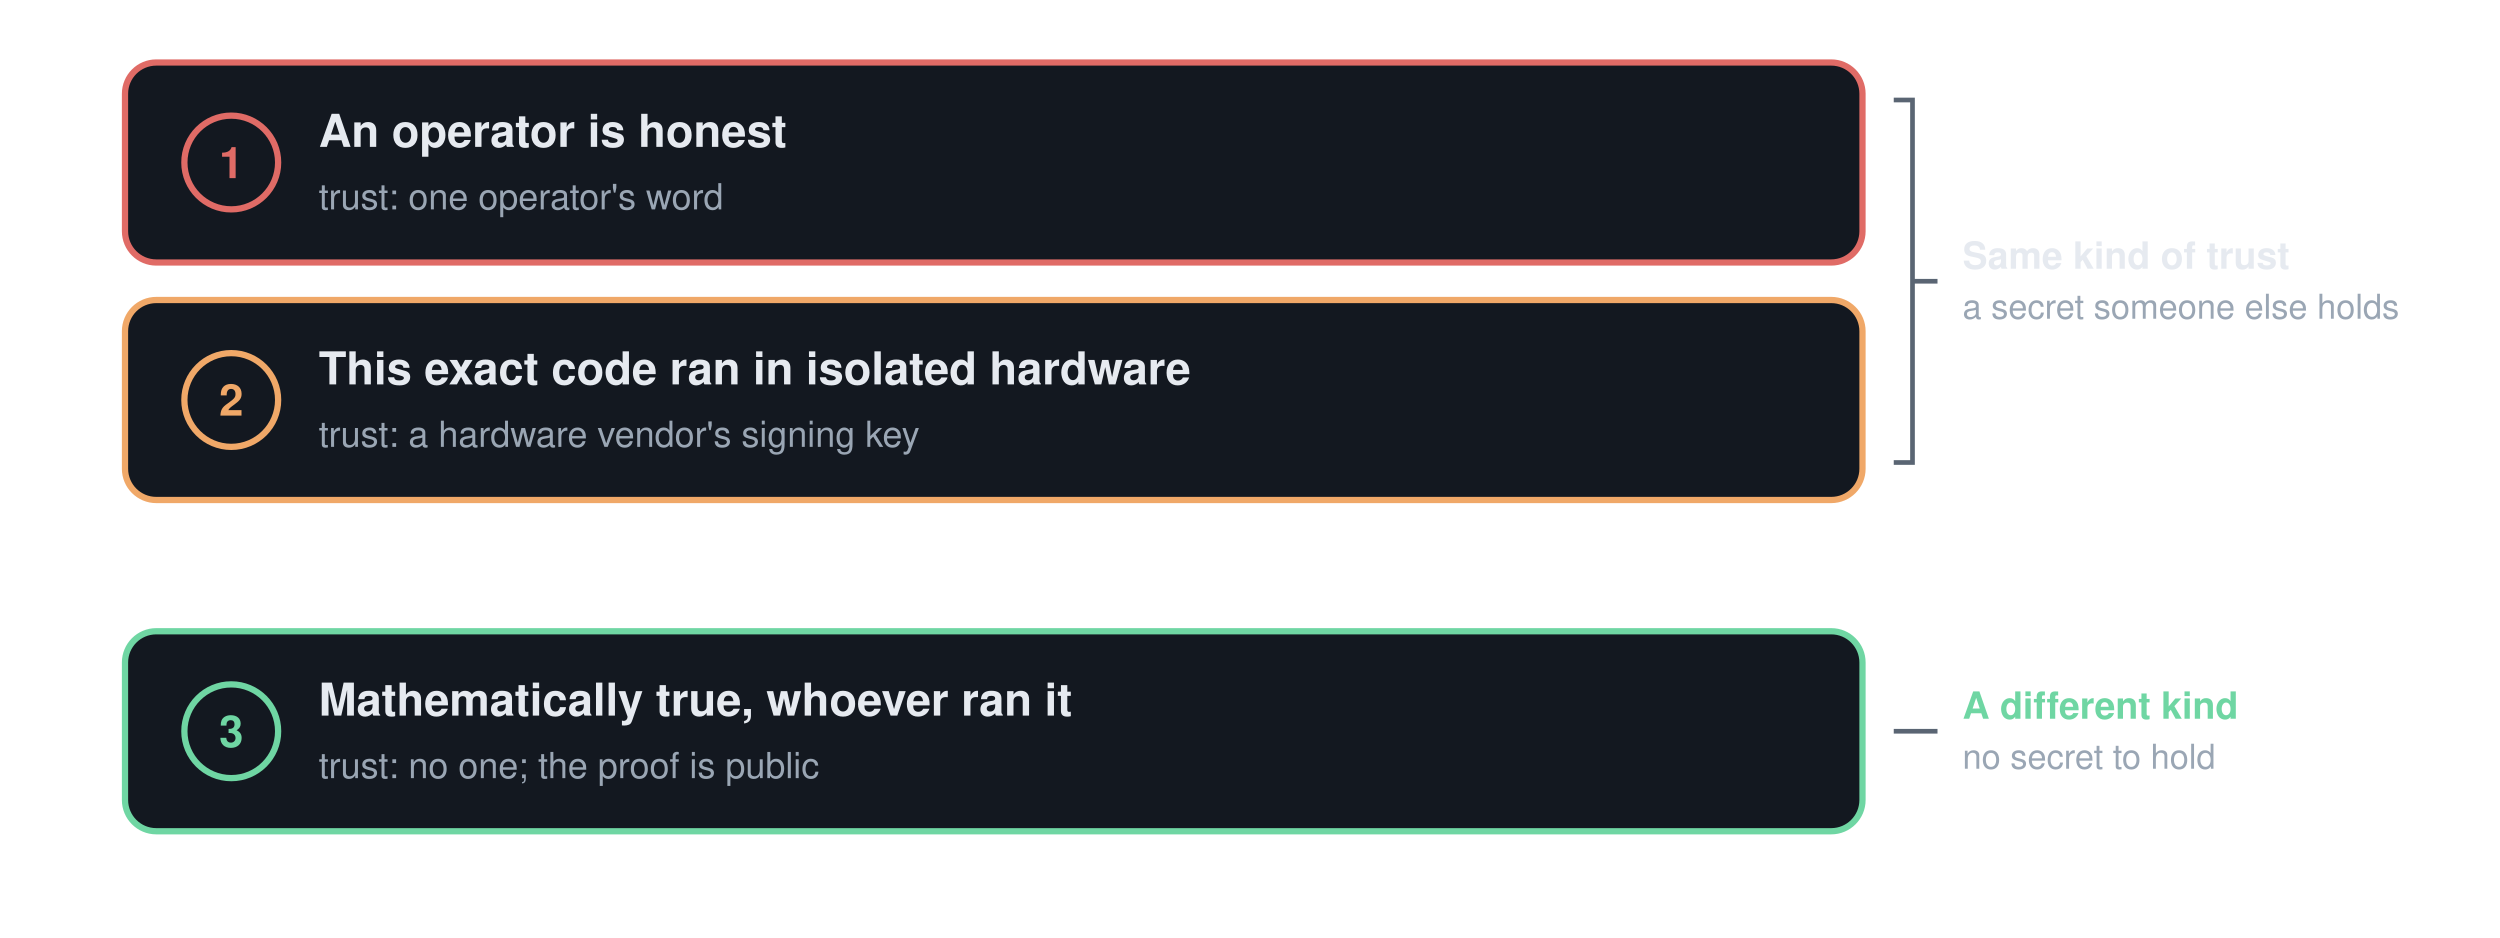
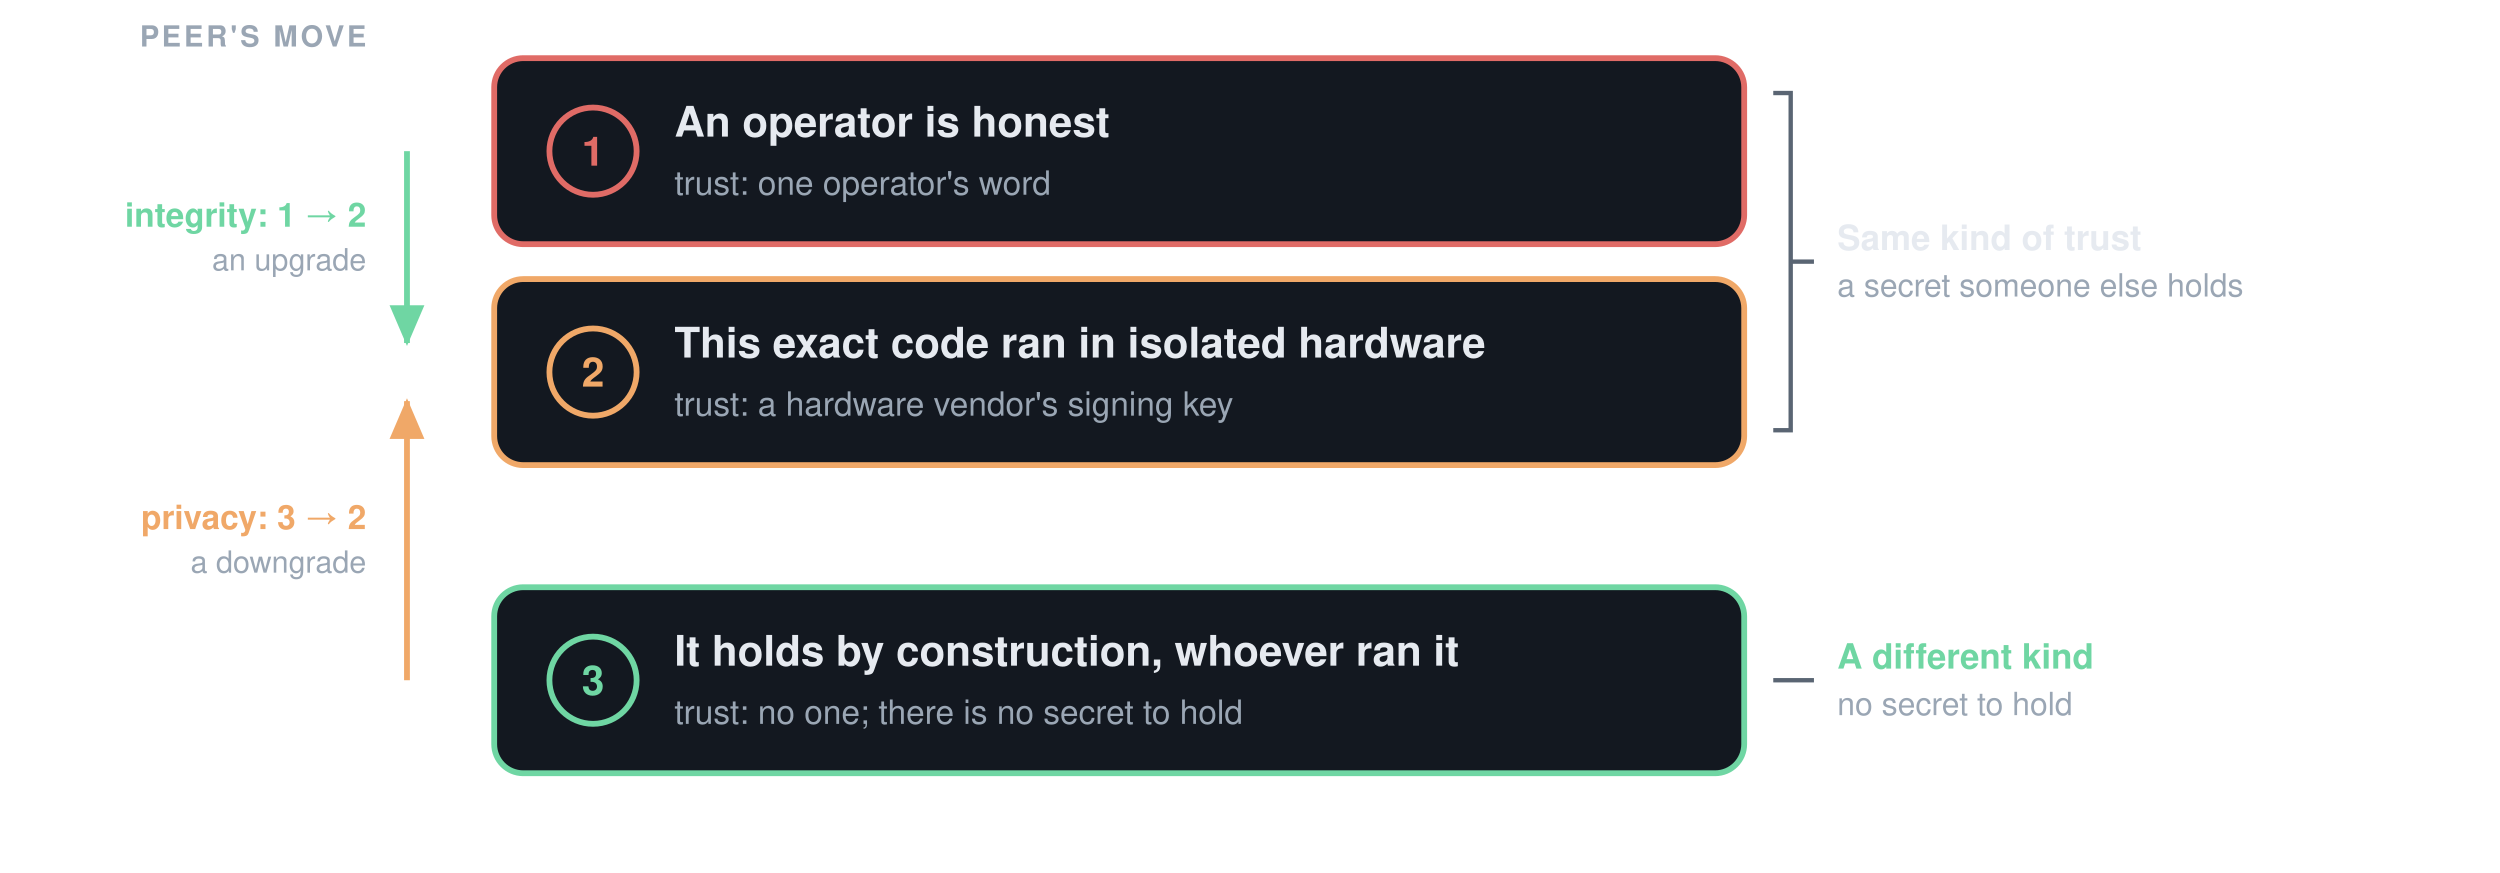
- <svg xmlns="http://www.w3.org/2000/svg" viewBox="0 0 800 300" width="800" height="300" font-family="-apple-system,BlinkMacSystemFont,'Segoe UI',Helvetica,Arial,sans-serif">
+ <svg xmlns="http://www.w3.org/2000/svg" viewBox="0 0 860 300" width="860" height="300" font-family="-apple-system,BlinkMacSystemFont,'Segoe UI',Helvetica,Arial,sans-serif">
  <defs>
+     <marker id="ah-int" markerWidth="9" markerHeight="8" refX="6.5" refY="3" orient="auto" markerUnits="strokeWidth">
+       <path d="M0,0 L7,3 L0,6 Z" fill="#6fd6a3" />
+     </marker>
+     <marker id="ah-priv" markerWidth="9" markerHeight="8" refX="6.5" refY="3" orient="auto" markerUnits="strokeWidth">
+       <path d="M0,0 L7,3 L0,6 Z" fill="#f0a868" />
+     </marker>
    <style>.strong{fill:#e6eaf0}.muted{fill:#9aa6b4}</style>
  </defs>
-   <rect x="40" y="20" width="556" height="64" rx="10" fill="#131820" stroke="#e06b66" stroke-width="2" />
-   <circle cx="74" cy="52" r="15" fill="none" stroke="#e06b66" stroke-width="2" />
-   <text x="74" y="57" text-anchor="middle" font-size="14" font-weight="700" fill="#e06b66">1</text>
-   <text x="102" y="47" font-size="14.5" font-weight="700" class="strong">An operator is honest</text>
-   <text x="102" y="67" font-size="11.5" class="muted">trust: one operator's word</text>
-   <rect x="40" y="96" width="556" height="64" rx="10" fill="#131820" stroke="#f0a868" stroke-width="2" />
-   <circle cx="74" cy="128" r="15" fill="none" stroke="#f0a868" stroke-width="2" />
-   <text x="74" y="133" text-anchor="middle" font-size="14" font-weight="700" fill="#f0a868">2</text>
-   <text x="102" y="123" font-size="14.5" font-weight="700" class="strong">This exact code ran in isolated hardware</text>
-   <text x="102" y="143" font-size="11.5" class="muted">trust: a hardware vendor's signing key</text>
-   <rect x="40" y="202" width="556" height="64" rx="10" fill="#131820" stroke="#6fd6a3" stroke-width="2" />
-   <circle cx="74" cy="234" r="15" fill="none" stroke="#6fd6a3" stroke-width="2" />
-   <text x="74" y="239" text-anchor="middle" font-size="14" font-weight="700" fill="#6fd6a3">3</text>
-   <text x="102" y="229" font-size="14.5" font-weight="700" class="strong">Mathematically true, whoever ran it</text>
-   <text x="102" y="249" font-size="11.5" class="muted">trust: no one; the proof is public</text>
-   <path d="M606,32 L612,32 L612,148 L606,148 M612,90 L620,90" fill="none" stroke="#5a6573" stroke-width="1.5" />
-   <text x="628" y="86" font-size="12" font-weight="700" class="strong">Same kind of trust</text>
-   <text x="628" y="102" font-size="11" class="muted">a secret someone else holds</text>
-   <path d="M606,234 L620,234" fill="none" stroke="#5a6573" stroke-width="1.5" />
-   <text x="628" y="230" font-size="12" font-weight="700" fill="#6fd6a3">A different kind</text>
-   <text x="628" y="246" font-size="11" class="muted">no secret to hold</text>
+   <text x="126" y="16" text-anchor="end" font-size="10" font-weight="700" letter-spacing="1" class="muted">PEER'S MOVE</text>
+   <line x1="140" y1="52" x2="140" y2="118" stroke="#6fd6a3" stroke-width="2" marker-end="url(#ah-int)" />
+   <text x="126" y="78" text-anchor="end" font-size="11.5" font-weight="700" fill="#6fd6a3">integrity: 1 → 2</text>
+   <text x="126" y="93" text-anchor="end" font-size="10.5" class="muted">an upgrade</text>
+   <line x1="140" y1="234" x2="140" y2="138" stroke="#f0a868" stroke-width="2" marker-end="url(#ah-priv)" />
+   <text x="126" y="182" text-anchor="end" font-size="11.5" font-weight="700" fill="#f0a868">privacy: 3 → 2</text>
+   <text x="126" y="197" text-anchor="end" font-size="10.5" class="muted">a downgrade</text>
+   <rect x="170" y="20" width="430" height="64" rx="10" fill="#131820" stroke="#e06b66" stroke-width="2" />
+   <circle cx="204" cy="52" r="15" fill="none" stroke="#e06b66" stroke-width="2" />
+   <text x="204" y="57" text-anchor="middle" font-size="14" font-weight="700" fill="#e06b66">1</text>
+   <text x="232" y="47" font-size="14.5" font-weight="700" class="strong">An operator is honest</text>
+   <text x="232" y="67" font-size="11.5" class="muted">trust: one operator's word</text>
+   <rect x="170" y="96" width="430" height="64" rx="10" fill="#131820" stroke="#f0a868" stroke-width="2" />
+   <circle cx="204" cy="128" r="15" fill="none" stroke="#f0a868" stroke-width="2" />
+   <text x="204" y="133" text-anchor="middle" font-size="14" font-weight="700" fill="#f0a868">2</text>
+   <text x="232" y="123" font-size="14.5" font-weight="700" class="strong">This exact code ran in isolated hardware</text>
+   <text x="232" y="143" font-size="11.5" class="muted">trust: a hardware vendor's signing key</text>
+   <rect x="170" y="202" width="430" height="64" rx="10" fill="#131820" stroke="#6fd6a3" stroke-width="2" />
+   <circle cx="204" cy="234" r="15" fill="none" stroke="#6fd6a3" stroke-width="2" />
+   <text x="204" y="239" text-anchor="middle" font-size="14" font-weight="700" fill="#6fd6a3">3</text>
+   <text x="232" y="229" font-size="14.5" font-weight="700" class="strong">It holds by construction, whoever ran it</text>
+   <text x="232" y="249" font-size="11.5" class="muted">trust: no one; there is no secret to hold</text>
+   <path d="M610,32 L616,32 L616,148 L610,148 M616,90 L624,90" fill="none" stroke="#5a6573" stroke-width="1.5" />
+   <text x="632" y="86" font-size="12" font-weight="700" class="strong">Same kind of trust</text>
+   <text x="632" y="102" font-size="11" class="muted">a secret someone else holds</text>
+   <path d="M610,234 L624,234" fill="none" stroke="#5a6573" stroke-width="1.5" />
+   <text x="632" y="230" font-size="12" font-weight="700" fill="#6fd6a3">A different kind</text>
+   <text x="632" y="246" font-size="11" class="muted">no secret to hold</text>
</svg>
